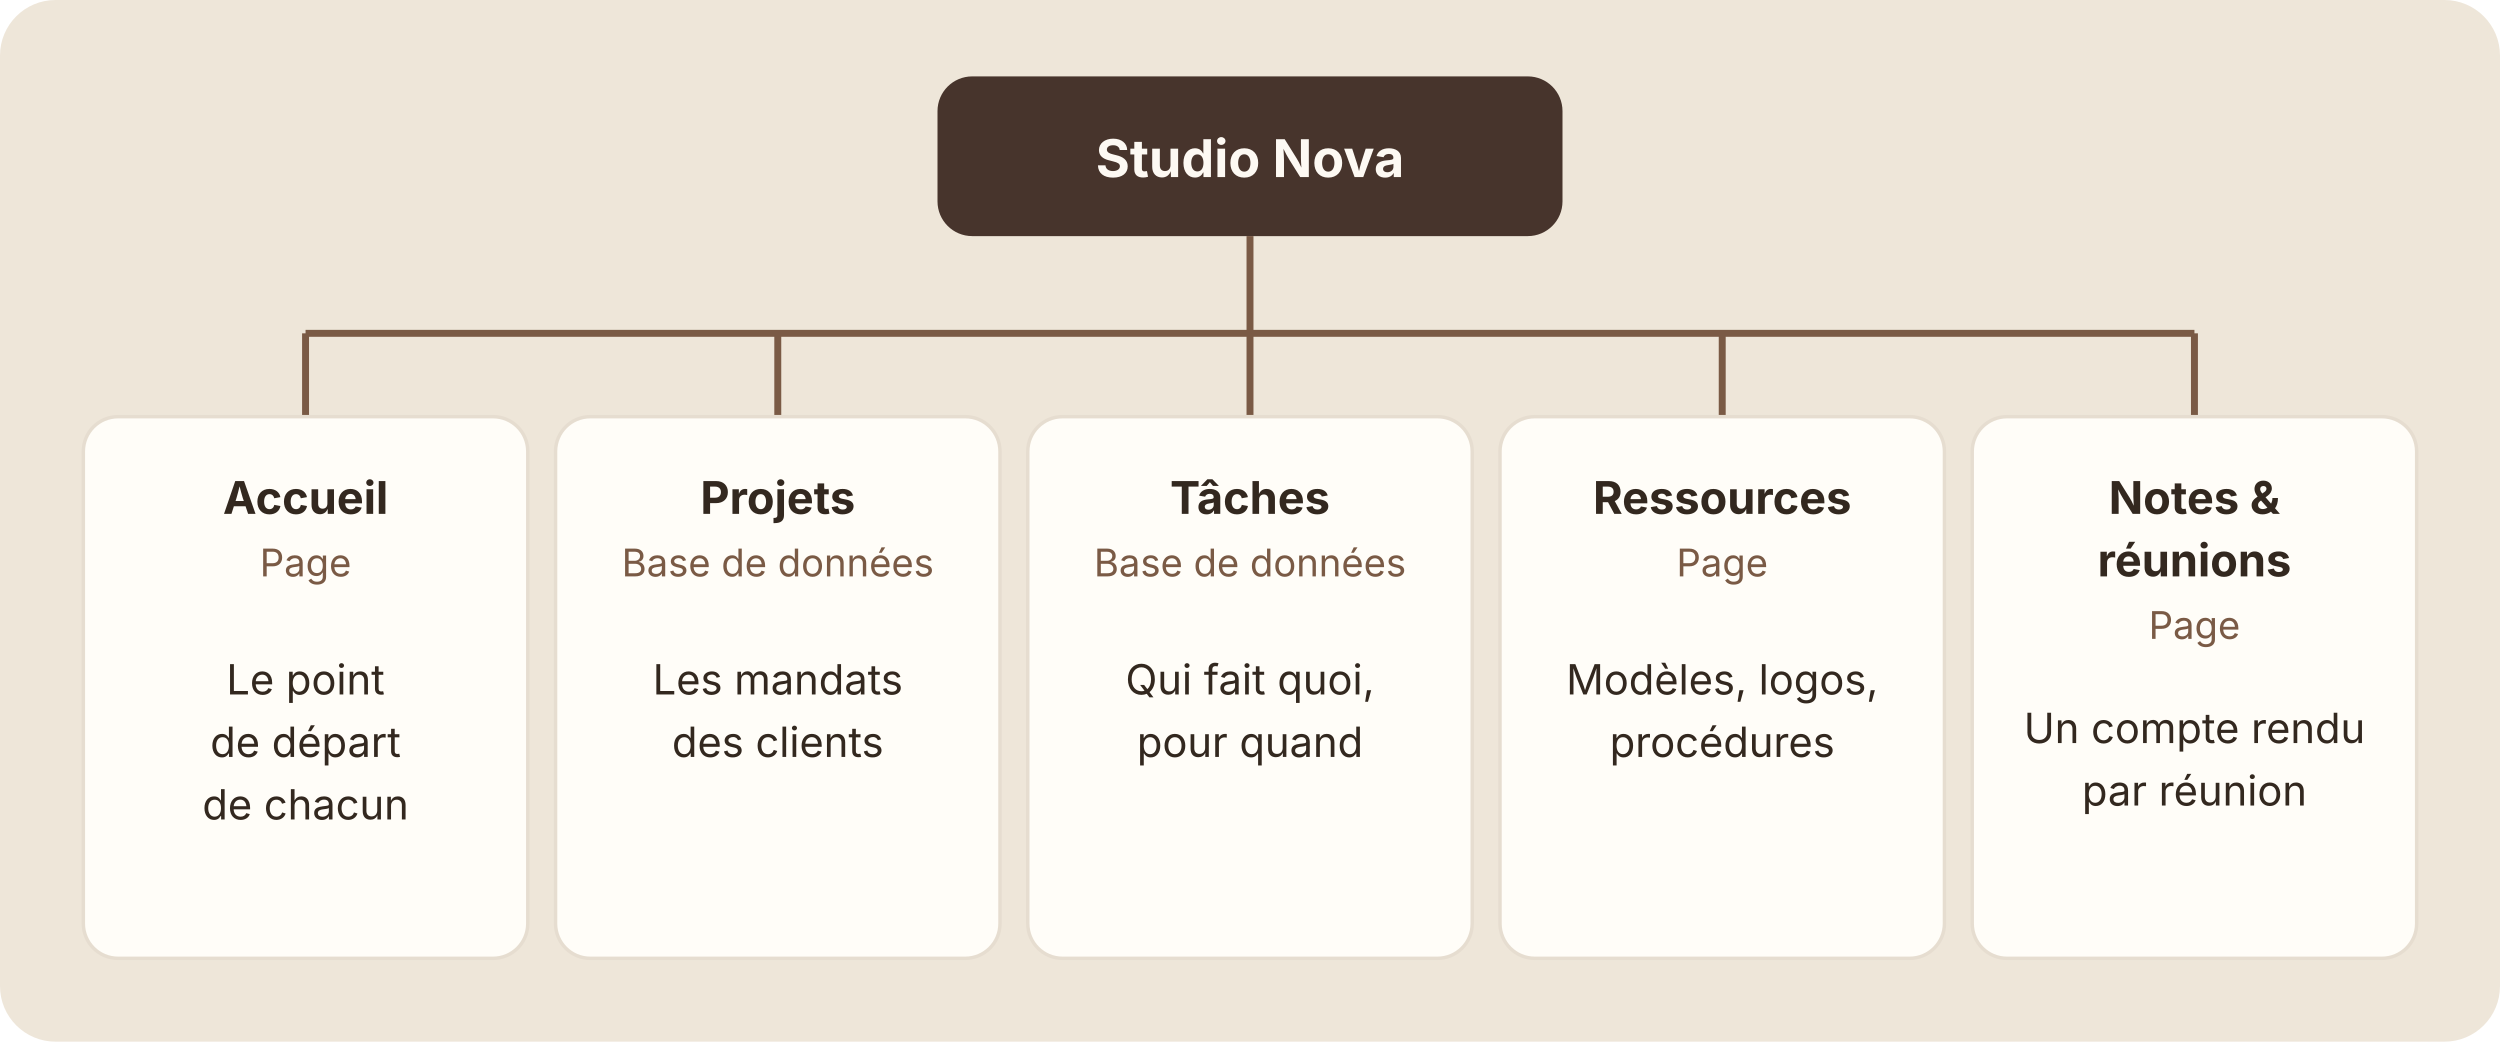
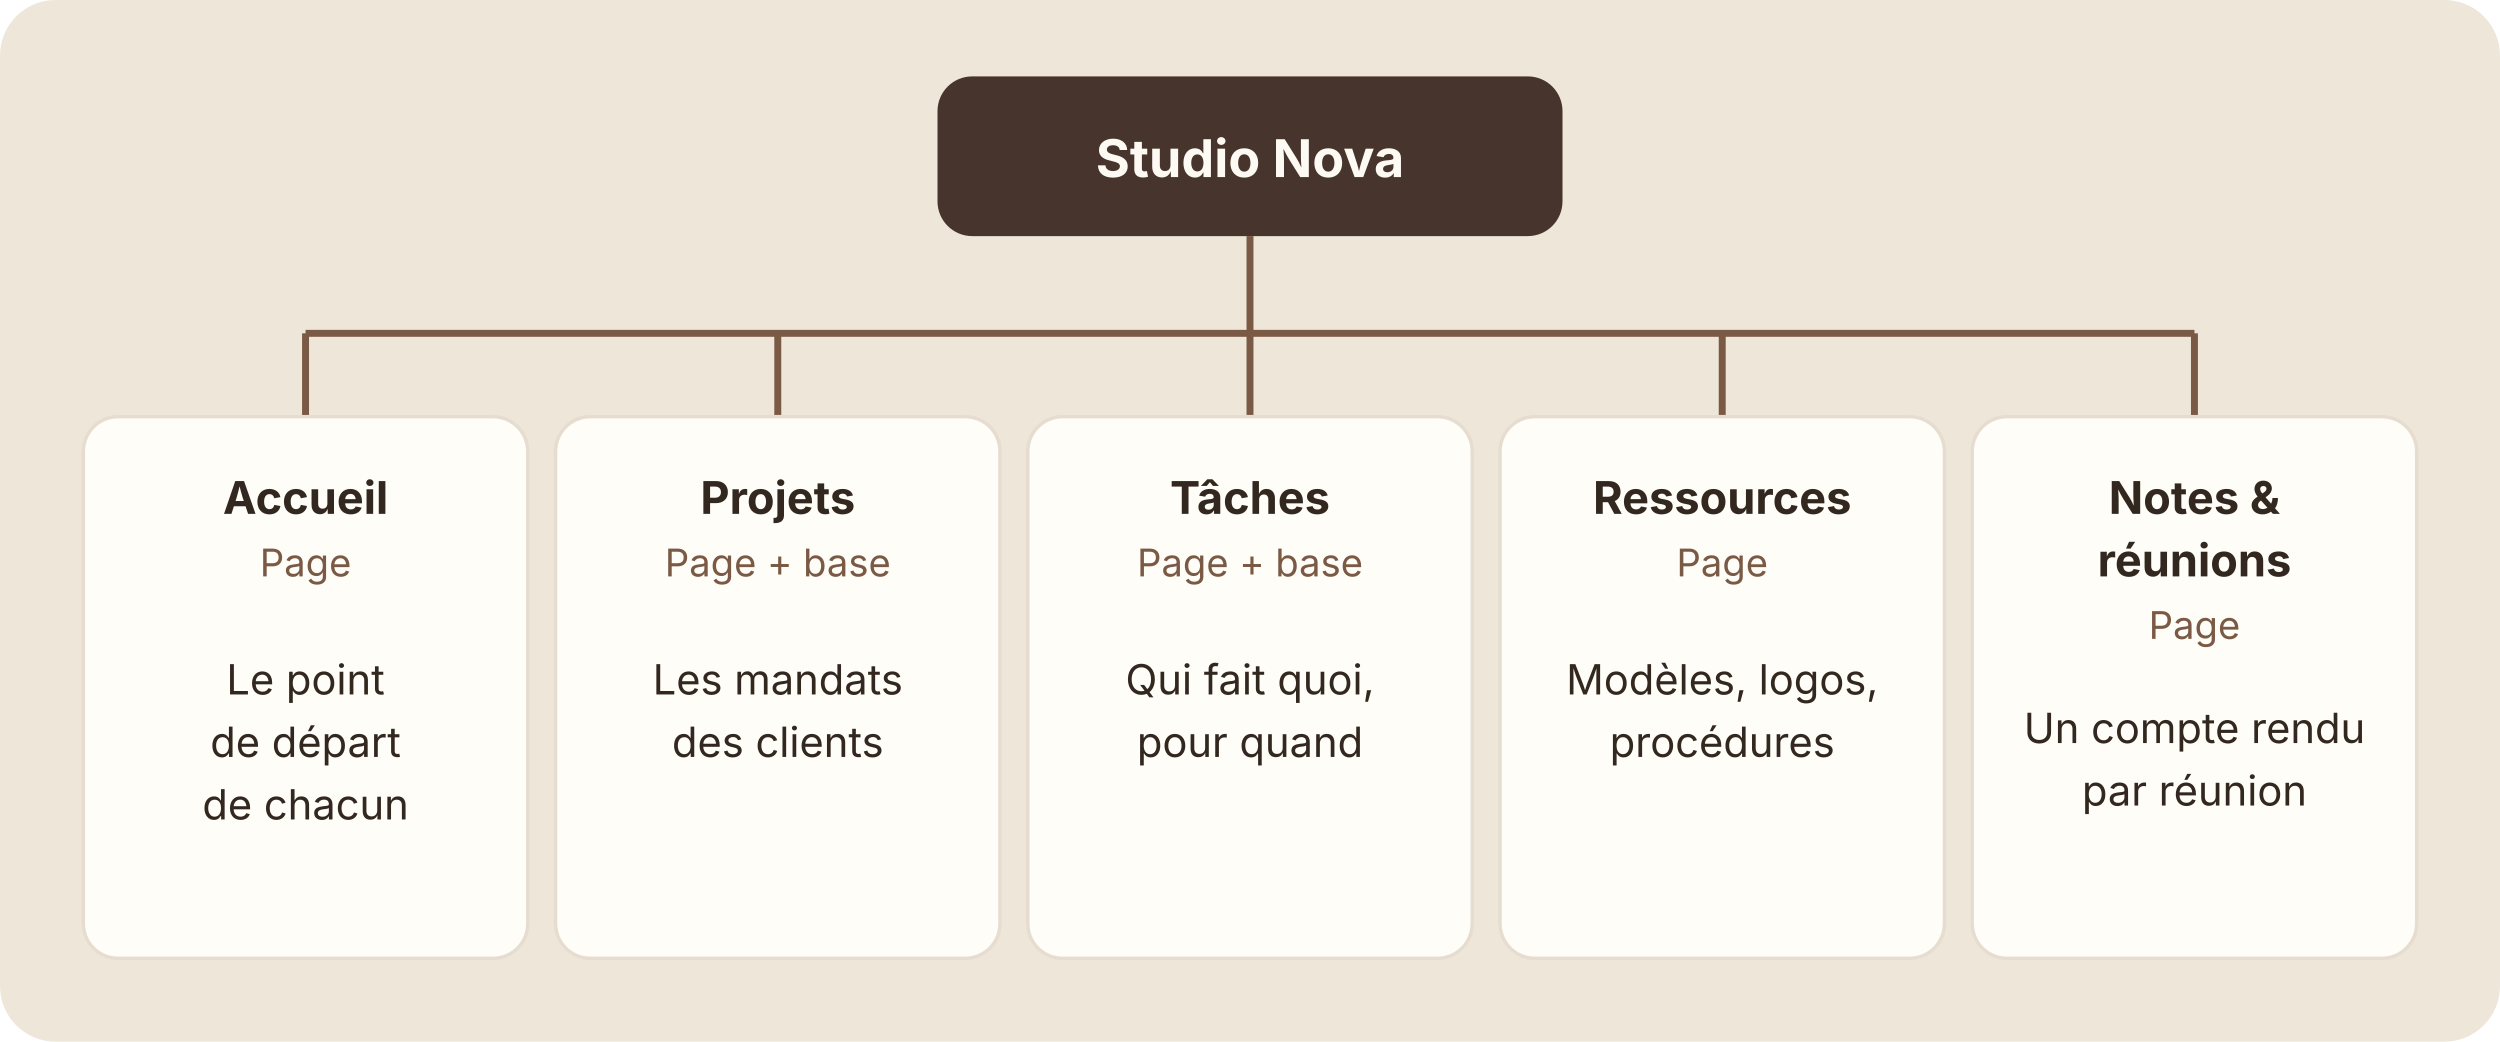
<svg xmlns="http://www.w3.org/2000/svg" viewBox="0 0 720 300" font-family="Inter, system-ui, sans-serif">
  <rect width="720" height="300" rx="16" fill="#eee6d9" />
  <rect x="270" y="22" width="180" height="46" rx="10" fill="#47342c" />
  <text x="360" y="51" text-anchor="middle" fill="#fdf9f3" font-weight="700" font-size="15">Studio Nova</text>
  <g fill="none" stroke="#7a5a45" stroke-width="2">
    <path d="M360 68 V96 M88 96 H632 M88 96 V120 M224 96 V120 M360 96 V120 M496 96 V120 M632 96 V120" />
  </g>
  <g font-size="13" fill="#33281f">
    <g>
      <rect x="24" y="120" width="128" height="156" rx="10" fill="#fffdf8" stroke="#e6ddd0" />
      <text x="88" y="148" text-anchor="middle" font-weight="700">Accueil</text>
      <text x="88" y="166" text-anchor="middle" font-size="11" fill="#7a5a45">Page</text>
      <text x="88" y="200" text-anchor="middle" font-size="12">Le point</text>
      <text x="88" y="218" text-anchor="middle" font-size="12">de départ</text>
      <text x="88" y="236" text-anchor="middle" font-size="12">de chacun</text>
    </g>
    <g>
      <rect x="160" y="120" width="128" height="156" rx="10" fill="#fffdf8" stroke="#e6ddd0" />
      <text x="224" y="148" text-anchor="middle" font-weight="700">Projets</text>
-       <text x="224" y="166" text-anchor="middle" font-size="11" fill="#7a5a45">Base de données</text>
+       <text x="224" y="166" text-anchor="middle" font-size="11" fill="#7a5a45">Page + base</text>
      <text x="224" y="200" text-anchor="middle" font-size="12">Les mandats</text>
      <text x="224" y="218" text-anchor="middle" font-size="12">des clients</text>
    </g>
    <g>
      <rect x="296" y="120" width="128" height="156" rx="10" fill="#fffdf8" stroke="#e6ddd0" />
      <text x="360" y="148" text-anchor="middle" font-weight="700">Tâches</text>
-       <text x="360" y="166" text-anchor="middle" font-size="11" fill="#7a5a45">Base de données</text>
+       <text x="360" y="166" text-anchor="middle" font-size="11" fill="#7a5a45">Page + base</text>
      <text x="360" y="200" text-anchor="middle" font-size="12">Qui fait quoi,</text>
      <text x="360" y="218" text-anchor="middle" font-size="12">pour quand</text>
    </g>
    <g>
      <rect x="432" y="120" width="128" height="156" rx="10" fill="#fffdf8" stroke="#e6ddd0" />
      <text x="496" y="148" text-anchor="middle" font-weight="700">Ressources</text>
      <text x="496" y="166" text-anchor="middle" font-size="11" fill="#7a5a45">Page</text>
      <text x="496" y="200" text-anchor="middle" font-size="12">Modèles, logos,</text>
      <text x="496" y="218" text-anchor="middle" font-size="12">procédures</text>
    </g>
    <g>
      <rect x="568" y="120" width="128" height="156" rx="10" fill="#fffdf8" stroke="#e6ddd0" />
      <text x="632" y="148" text-anchor="middle" font-weight="700">Notes &amp;</text>
      <text x="632" y="166" text-anchor="middle" font-weight="700">réunions</text>
      <text x="632" y="184" text-anchor="middle" font-size="11" fill="#7a5a45">Page</text>
      <text x="632" y="214" text-anchor="middle" font-size="12">Un compte rendu</text>
      <text x="632" y="232" text-anchor="middle" font-size="12">par réunion</text>
    </g>
  </g>
</svg>
